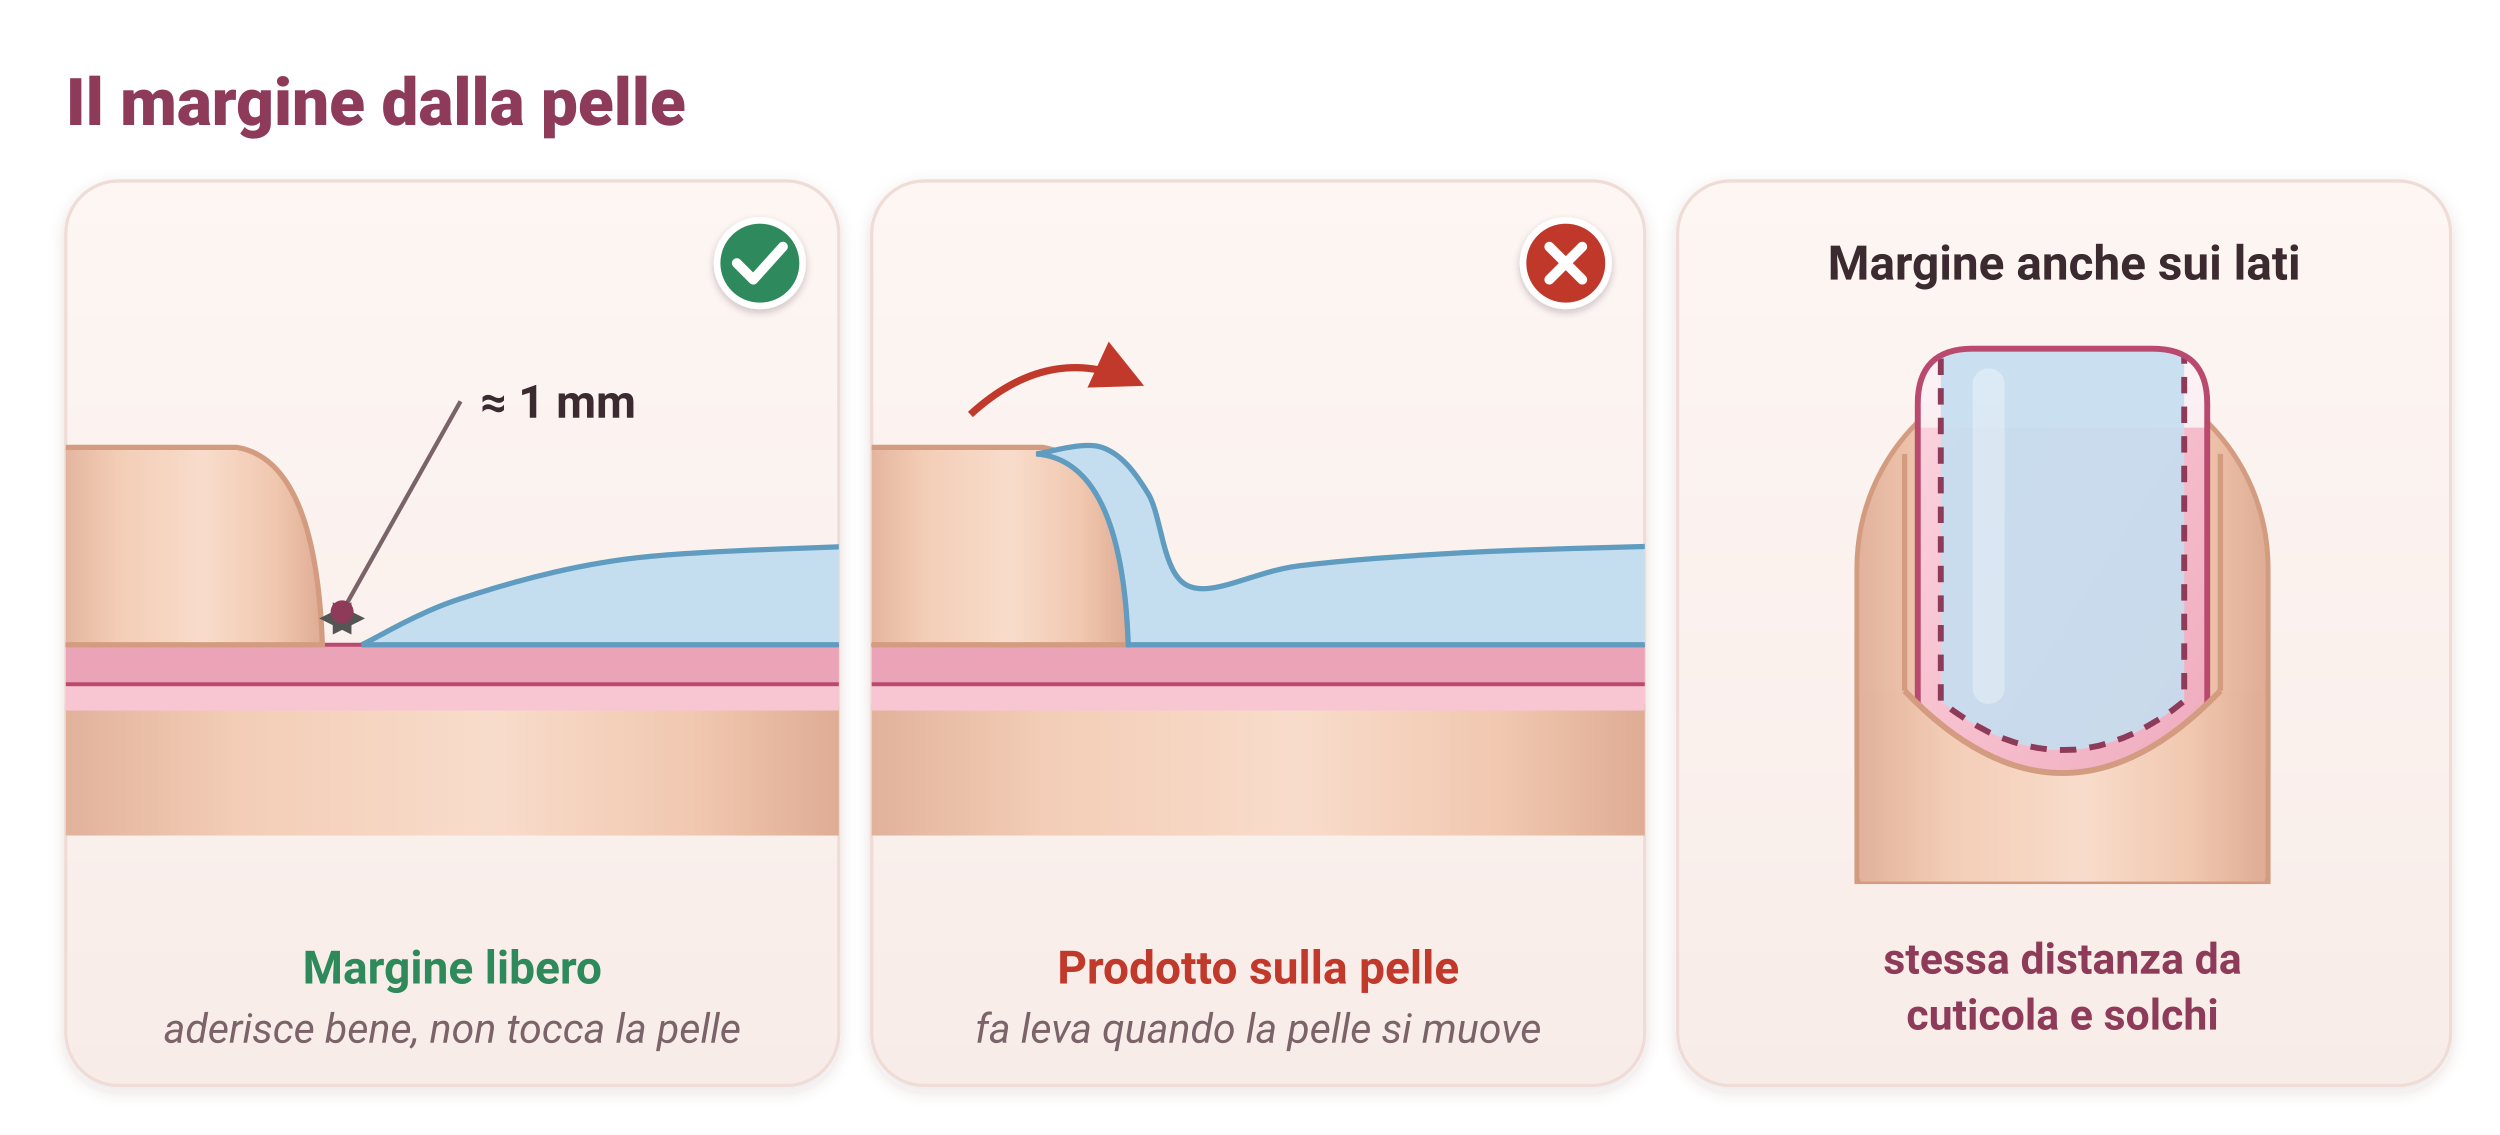
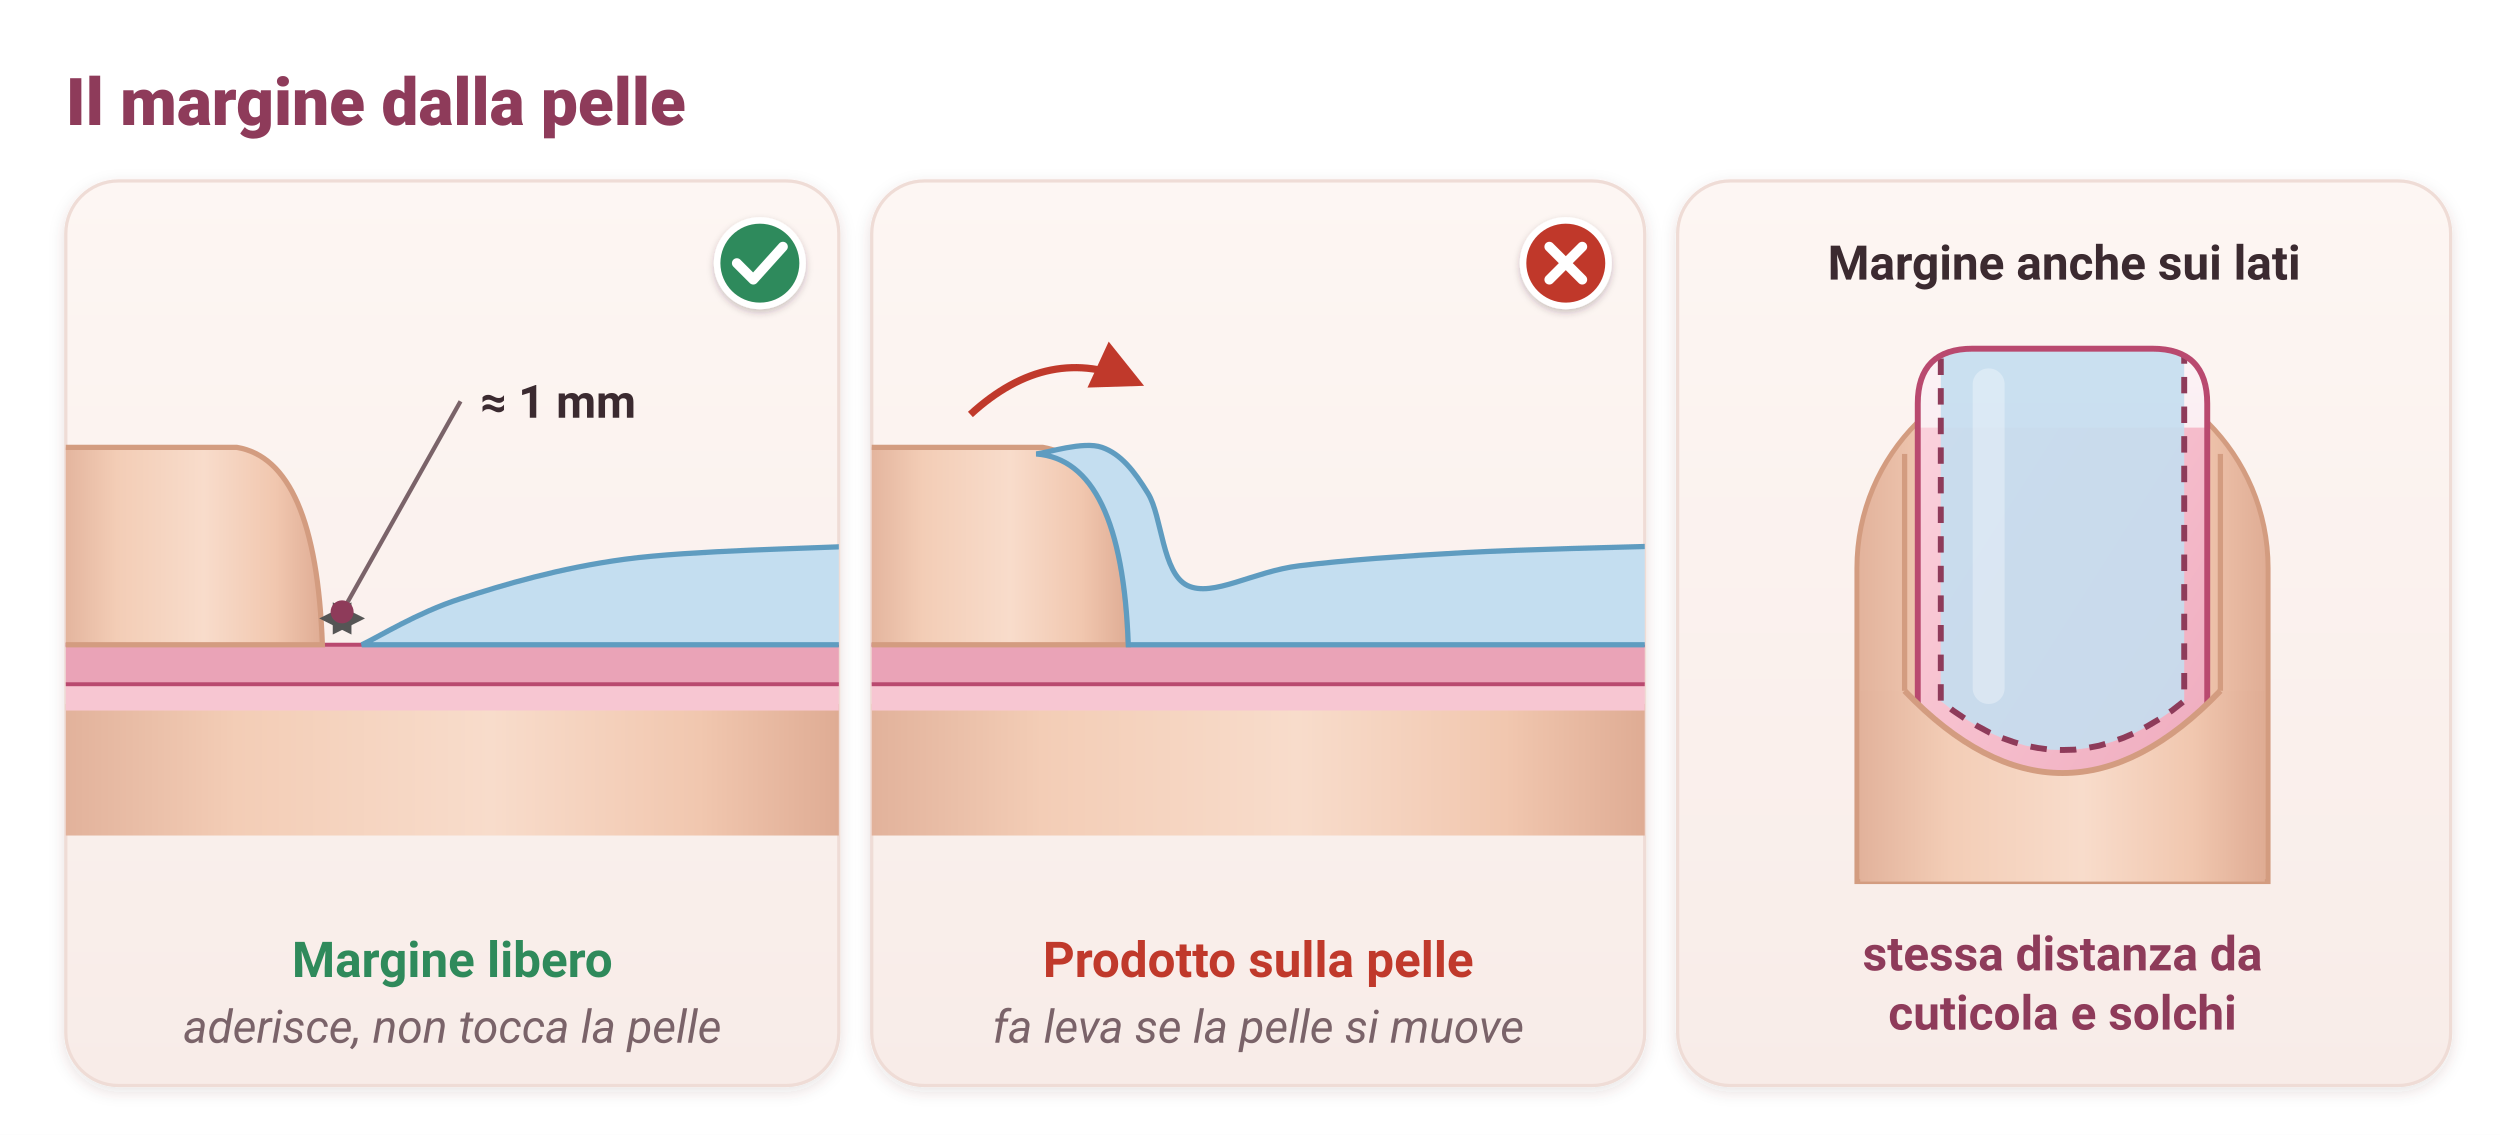
<svg xmlns="http://www.w3.org/2000/svg" viewBox="0 0 760 345" width="760" height="345" font-family="system-ui, -apple-system, 'Segoe UI', Roboto, Arial, sans-serif" role="img">
  <rect width="100%" height="100%" fill="#ffffff" />
  <defs>
    <linearGradient id="nxSkin" x1="0" y1="0" x2="1" y2="0">
      <stop offset="0" stop-color="#e2b29b" />
      <stop offset=".22" stop-color="#f3cdb6" />
      <stop offset=".55" stop-color="#f8dccb" />
      <stop offset=".82" stop-color="#f1c7af" />
      <stop offset="1" stop-color="#dfac94" />
    </linearGradient>
    <linearGradient id="nxNail" x1="0" y1="0" x2="1" y2="1">
      <stop offset="0" stop-color="#fbd6e0" />
      <stop offset=".45" stop-color="#f7c1cf" />
      <stop offset="1" stop-color="#eeaabd" />
    </linearGradient>
    <linearGradient id="nxFree" x1="0" y1="0" x2="0" y2="1">
      <stop offset="0" stop-color="#ffffff" />
      <stop offset="1" stop-color="#fbeef2" />
    </linearGradient>
    <linearGradient id="nxPanel" x1="0" y1="0" x2="0" y2="1">
      <stop offset="0" stop-color="#fdf6f3" />
      <stop offset="1" stop-color="#f8ece8" />
    </linearGradient>
    <filter id="nxSh" x="-5%" y="-5%" width="110%" height="115%">
      <feDropShadow dx="0" dy="1.5" stdDeviation="2.2" flood-color="#5a2a3a" flood-opacity=".13" />
    </filter>
    <filter id="nxShS" x="-20%" y="-20%" width="140%" height="150%">
      <feDropShadow dx="0" dy="1" stdDeviation="1.2" flood-color="#3b2a30" flood-opacity=".25" />
    </filter>
  </defs>
  <defs>
    <marker id="ar" viewBox="0 0 10 10" refX="8" refY="5" markerWidth="7" markerHeight="7" orient="auto-start-reverse">
      <path d="M0,0 L10,5 L0,10 z" fill="#8e3b5a" />
    </marker>
    <marker id="arw" viewBox="0 0 10 10" refX="8" refY="5" markerWidth="7" markerHeight="7" orient="auto-start-reverse">
      <path d="M0,0 L10,5 L0,10 z" fill="#7a6369" />
    </marker>
    <marker id="ag" viewBox="0 0 10 10" refX="8" refY="5" markerWidth="7" markerHeight="7" orient="auto-start-reverse">
      <path d="M0,0 L10,5 L0,10 z" fill="#555555" />
    </marker>
    <marker id="are" viewBox="0 0 10 10" refX="8" refY="5" markerWidth="7" markerHeight="7" orient="auto-start-reverse">
      <path d="M0,0 L10,5 L0,10 z" fill="#c0392b" />
    </marker>
    <marker id="aro" viewBox="0 0 10 10" refX="8" refY="5" markerWidth="7" markerHeight="7" orient="auto-start-reverse">
      <path d="M0,0 L10,5 L0,10 z" fill="#2f8a5b" />
    </marker>
    <marker id="arwn" viewBox="0 0 10 10" refX="8" refY="5" markerWidth="7" markerHeight="7" orient="auto-start-reverse">
      <path d="M0,0 L10,5 L0,10 z" fill="#b7791f" />
    </marker>
    <marker id="arv" viewBox="0 0 10 10" refX="8" refY="5" markerWidth="7" markerHeight="7" orient="auto-start-reverse">
      <path d="M0,0 L10,5 L0,10 z" fill="#9a6be0" />
    </marker>
    <filter id="cSh" x="-10%" y="-10%" width="120%" height="130%">
      <feDropShadow dx="0" dy="2" stdDeviation="2.5" flood-color="#5a2a3a" flood-opacity=".12" />
    </filter>
  </defs>
  <text x="20.0" y="38.0" font-size="20" text-anchor="start" font-weight="800" fill="#8e3b5a">Il margine dalla pelle</text>
  <defs>
    <clipPath id="k110">
      <rect x="20" y="55" width="235" height="275" rx="16" />
    </clipPath>
  </defs>
  <rect x="20" y="55" width="235" height="275" rx="16" fill="url(#nxPanel)" stroke="#efdcd6" stroke-width="1" filter="url(#nxSh)" />
  <g clip-path="url(#k110)">
    <rect x="20" y="214" width="235" height="40" fill="url(#nxSkin)" />
    <rect x="20" y="208" width="235" height="8" fill="#f7c6d2" />
    <rect x="18" y="196" width="240" height="12" fill="#eaa3b7" stroke="#b9496f" stroke-width="1.2" />
    <path d="M110.0,196.0 C115.0,193.7 126.7,186.3 140.0,182.0 C153.3,177.7 170.0,172.7 190.0,170.0 C210.0,167.3 248.3,166.7 260.0,166.0 L260.0,196.0 L110.0,196.0 Z" fill="#c4def0" stroke="#5f9cc0" stroke-width="1.6" />
    <path d="M18,136 L72,136 Q96,140 98,196 L18,196 Z" fill="url(#nxSkin)" stroke="#d39c80" stroke-width="1.6" />
    <line x1="99.0" y1="188.0" x2="109.0" y2="188.0" stroke="#555555" stroke-width="1.4" marker-start="url(#ag)" marker-end="url(#ag)" />
    <line x1="104.0" y1="186.0" x2="140.0" y2="122.0" stroke="#7a6369" stroke-width="1.3" />
    <circle cx="104.0" cy="186.0" r="3.5" fill="#8e3b5a" />
    <text x="146.0" y="127.0" font-size="14" text-anchor="start" font-weight="600" fill="#3b2a30">≈ 1 mm</text>
  </g>
  <circle cx="231.0" cy="80.0" r="13" fill="#2f8a5b" stroke="#fff" stroke-width="2" filter="url(#nxShS)" />
  <path d="M224.0,80.0 l5,5 l9,-10" stroke="#fff" stroke-width="3" fill="none" stroke-linecap="round" stroke-linejoin="round" />
-   <text x="137.5" y="299.0" font-size="14" text-anchor="middle" font-weight="700" fill="#2f8a5b">Margine libero</text>
-   <text x="137.5" y="317.0" font-size="12.5" text-anchor="middle" font-weight="400" fill="#7a6369" font-style="italic">aderisce bene, non tocca la pelle</text>
+   <text x="137.5" y="297.0" font-size="15" text-anchor="middle" font-weight="700" fill="#2f8a5b">Margine libero</text>
+   <text x="137.5" y="317.0" font-size="14" text-anchor="middle" font-weight="400" fill="#7a6369" font-style="italic">aderisce, non tocca la pelle</text>
  <defs>
    <clipPath id="k111">
      <rect x="265" y="55" width="235" height="275" rx="16" />
    </clipPath>
  </defs>
  <rect x="265" y="55" width="235" height="275" rx="16" fill="url(#nxPanel)" stroke="#efdcd6" stroke-width="1" filter="url(#nxSh)" />
  <g clip-path="url(#k111)">
    <rect x="265" y="214" width="235" height="40" fill="url(#nxSkin)" />
    <rect x="265" y="208" width="235" height="8" fill="#f7c6d2" />
    <rect x="263" y="196" width="240" height="12" fill="#eaa3b7" stroke="#b9496f" stroke-width="1.2" />
    <path d="M263,136 L317,136 Q341,140 343,196 L263,196 Z" fill="url(#nxSkin)" stroke="#d39c80" stroke-width="1.6" />
    <path d="M315.0,138.0 C318.3,137.7 329.3,134.0 335.0,136.0 C340.7,138.0 344.7,143.0 349.0,150.0 C353.3,157.0 353.3,174.3 361.0,178.0 C368.7,181.7 381.0,173.7 395.0,172.0 C409.0,170.3 426.7,169.0 445.0,168.0 C463.3,167.0 495.0,166.3 505.0,166.0 L505,196 L343,196 Q341,140 315,138 Z" fill="#c4def0" stroke="#5f9cc0" stroke-width="1.6" />
    <path d="M295,126 Q319,104 345,116" fill="none" stroke="#c0392b" stroke-width="2.2" marker-end="url(#are)" />
  </g>
  <circle cx="476.0" cy="80.0" r="13" fill="#c0392b" stroke="#fff" stroke-width="2" filter="url(#nxShS)" />
  <path d="M471.0,75.0 l10,10 M481.0,75.0 l-10,10" stroke="#fff" stroke-width="3" stroke-linecap="round" />
-   <text x="382.5" y="299.0" font-size="14" text-anchor="middle" font-weight="700" fill="#c0392b">Prodotto sulla pelle</text>
-   <text x="382.5" y="317.0" font-size="12.5" text-anchor="middle" font-weight="400" fill="#7a6369" font-style="italic">fa leva quando la pelle si muove</text>
+   <text x="382.5" y="297.0" font-size="15" text-anchor="middle" font-weight="700" fill="#c0392b">Prodotto sulla pelle</text>
+   <text x="382.5" y="317.0" font-size="14" text-anchor="middle" font-weight="400" fill="#7a6369" font-style="italic">fa leva se la pelle si muove</text>
  <defs>
    <clipPath id="k113">
      <rect x="510" y="55" width="235" height="275" rx="16" />
    </clipPath>
  </defs>
  <rect x="510" y="55" width="235" height="275" rx="16" fill="url(#nxPanel)" stroke="#efdcd6" stroke-width="1" filter="url(#nxSh)" />
  <g clip-path="url(#k113)">
    <path d="M564.5,268.0 L564.5,172.7 A62.5,62.5 0 0 1 689.5,172.7 L689.5,268.0 Z" fill="url(#nxSkin)" stroke="#d39c80" stroke-width="1.5" />
    <defs>
      <clipPath id="c112">
        <path d="M583.0,244.0 L671.0,244.0 L671.0,130.0 L671.0,122.7 Q671.0,106.0 654.3,106.0 L599.7,106.0 Q583.0,106.0 583.0,122.7 L583.0,130.0 Z" />
      </clipPath>
    </defs>
    <path d="M583.0,244.0 L671.0,244.0 L671.0,130.0 L671.0,122.7 Q671.0,106.0 654.3,106.0 L599.7,106.0 Q583.0,106.0 583.0,122.7 L583.0,130.0 Z" fill="url(#nxNail)" />
    <path d="M577.0,130.0 Q627.0,130.0 677.0,130.0 L677.0,46.0 L577.0,46.0 Z" fill="url(#nxFree)" clip-path="url(#c112)" />
    <path d="M590.0,-62.0 L590.0,213.1 L593.7,216.0 L597.4,218.5 L601.1,220.7 L604.8,222.7 L608.5,224.3 L612.2,225.6 L615.9,226.7 L619.6,227.4 L623.3,227.9 L627.0,228.0 L630.7,227.9 L634.4,227.4 L638.1,226.7 L641.8,225.6 L645.5,224.3 L649.2,222.7 L652.9,220.7 L656.6,218.5 L660.3,216.0 L664.0,213.1 L664.0,-62.0 Z" fill="#c4def0" opacity=".9" clip-path="url(#c112)" />
    <path d="M590.0,-62.0 L590.0,213.1 L593.7,216.0 L597.4,218.5 L601.1,220.7 L604.8,222.7 L608.5,224.3 L612.2,225.6 L615.9,226.7 L619.6,227.4 L623.3,227.9 L627.0,228.0 L630.7,227.9 L634.4,227.4 L638.1,226.7 L641.8,225.6 L645.5,224.3 L649.2,222.7 L652.9,220.7 L656.6,218.5 L660.3,216.0 L664.0,213.1 L664.0,-62.0 Z" fill="none" stroke="#8e3b5a" stroke-width="1.8" stroke-dasharray="5 4" clip-path="url(#c112)" />
    <rect x="599.7" y="112.0" width="9.7" height="102.0" rx="4.8" fill="#fff" opacity=".32" clip-path="url(#c112)" />
    <path d="M583.0,244.0 L671.0,244.0 L671.0,130.0 L671.0,122.7 Q671.0,106.0 654.3,106.0 L599.7,106.0 Q583.0,106.0 583.0,122.7 L583.0,130.0 Z" fill="none" stroke="#b9496f" stroke-width="1.8" />
    <path d="M565.5,210.0 L579.0,210.0 Q627.0,260.0 675.0,210.0 L688.5,210.0 L688.5,268.0 L565.5,268.0 Z" fill="url(#nxSkin)" />
    <path d="M579.0,210.0 Q627.0,260.0 675.0,210.0" fill="none" stroke="#d39c80" stroke-width="1.8" />
    <path d="M579.0,210.0 L579.0,138.0" stroke="#d39c80" stroke-width="1.6" />
    <path d="M675.0,210.0 L675.0,138.0" stroke="#d39c80" stroke-width="1.6" />
-     <text x="627.0" y="296.0" font-size="13" text-anchor="middle" font-weight="700" fill="#8e3b5a">stessa distanza da</text>
-     <text x="627.0" y="313.0" font-size="13" text-anchor="middle" font-weight="700" fill="#8e3b5a">cuticola e solchi</text>
+     <text x="627.0" y="295.0" font-size="14.5" text-anchor="middle" font-weight="700" fill="#8e3b5a">stessa distanza da</text>
+     <text x="627.0" y="313.0" font-size="14.5" text-anchor="middle" font-weight="700" fill="#8e3b5a">cuticola e solchi</text>
  </g>
  <text x="627.5" y="85.0" font-size="14.5" text-anchor="middle" font-weight="700" fill="#3b2a30">Margine anche sui lati</text>
</svg>
